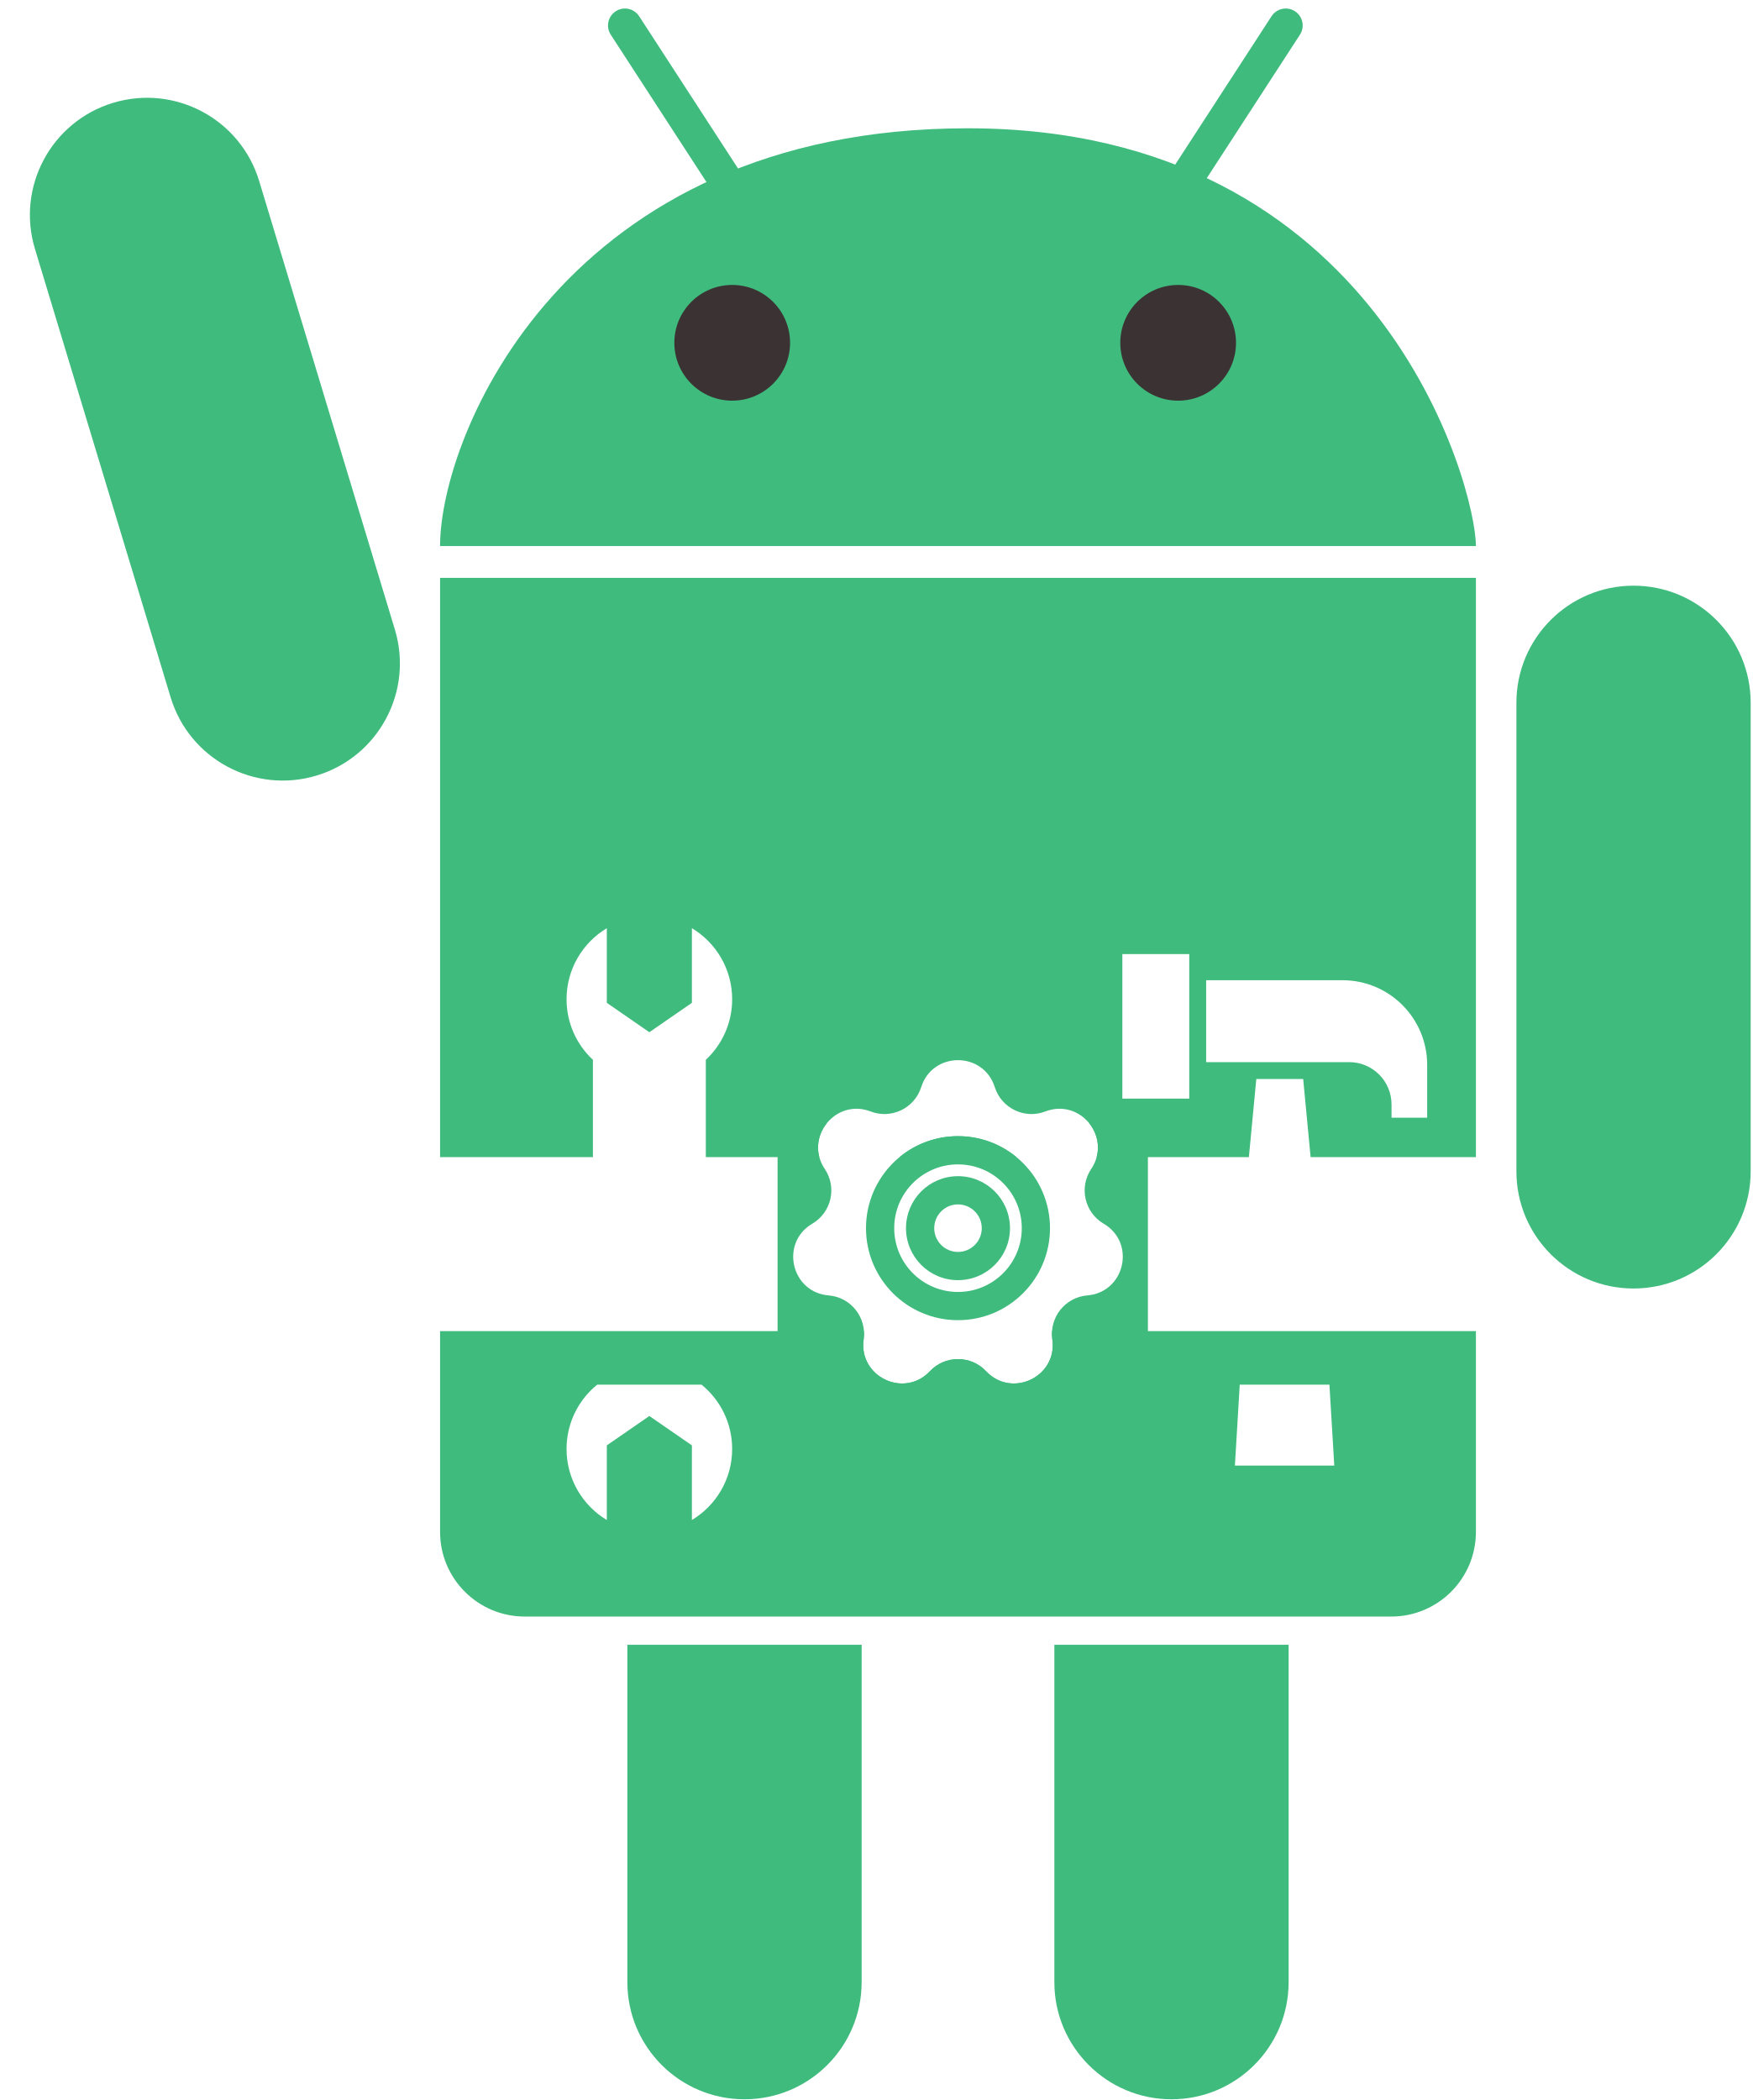
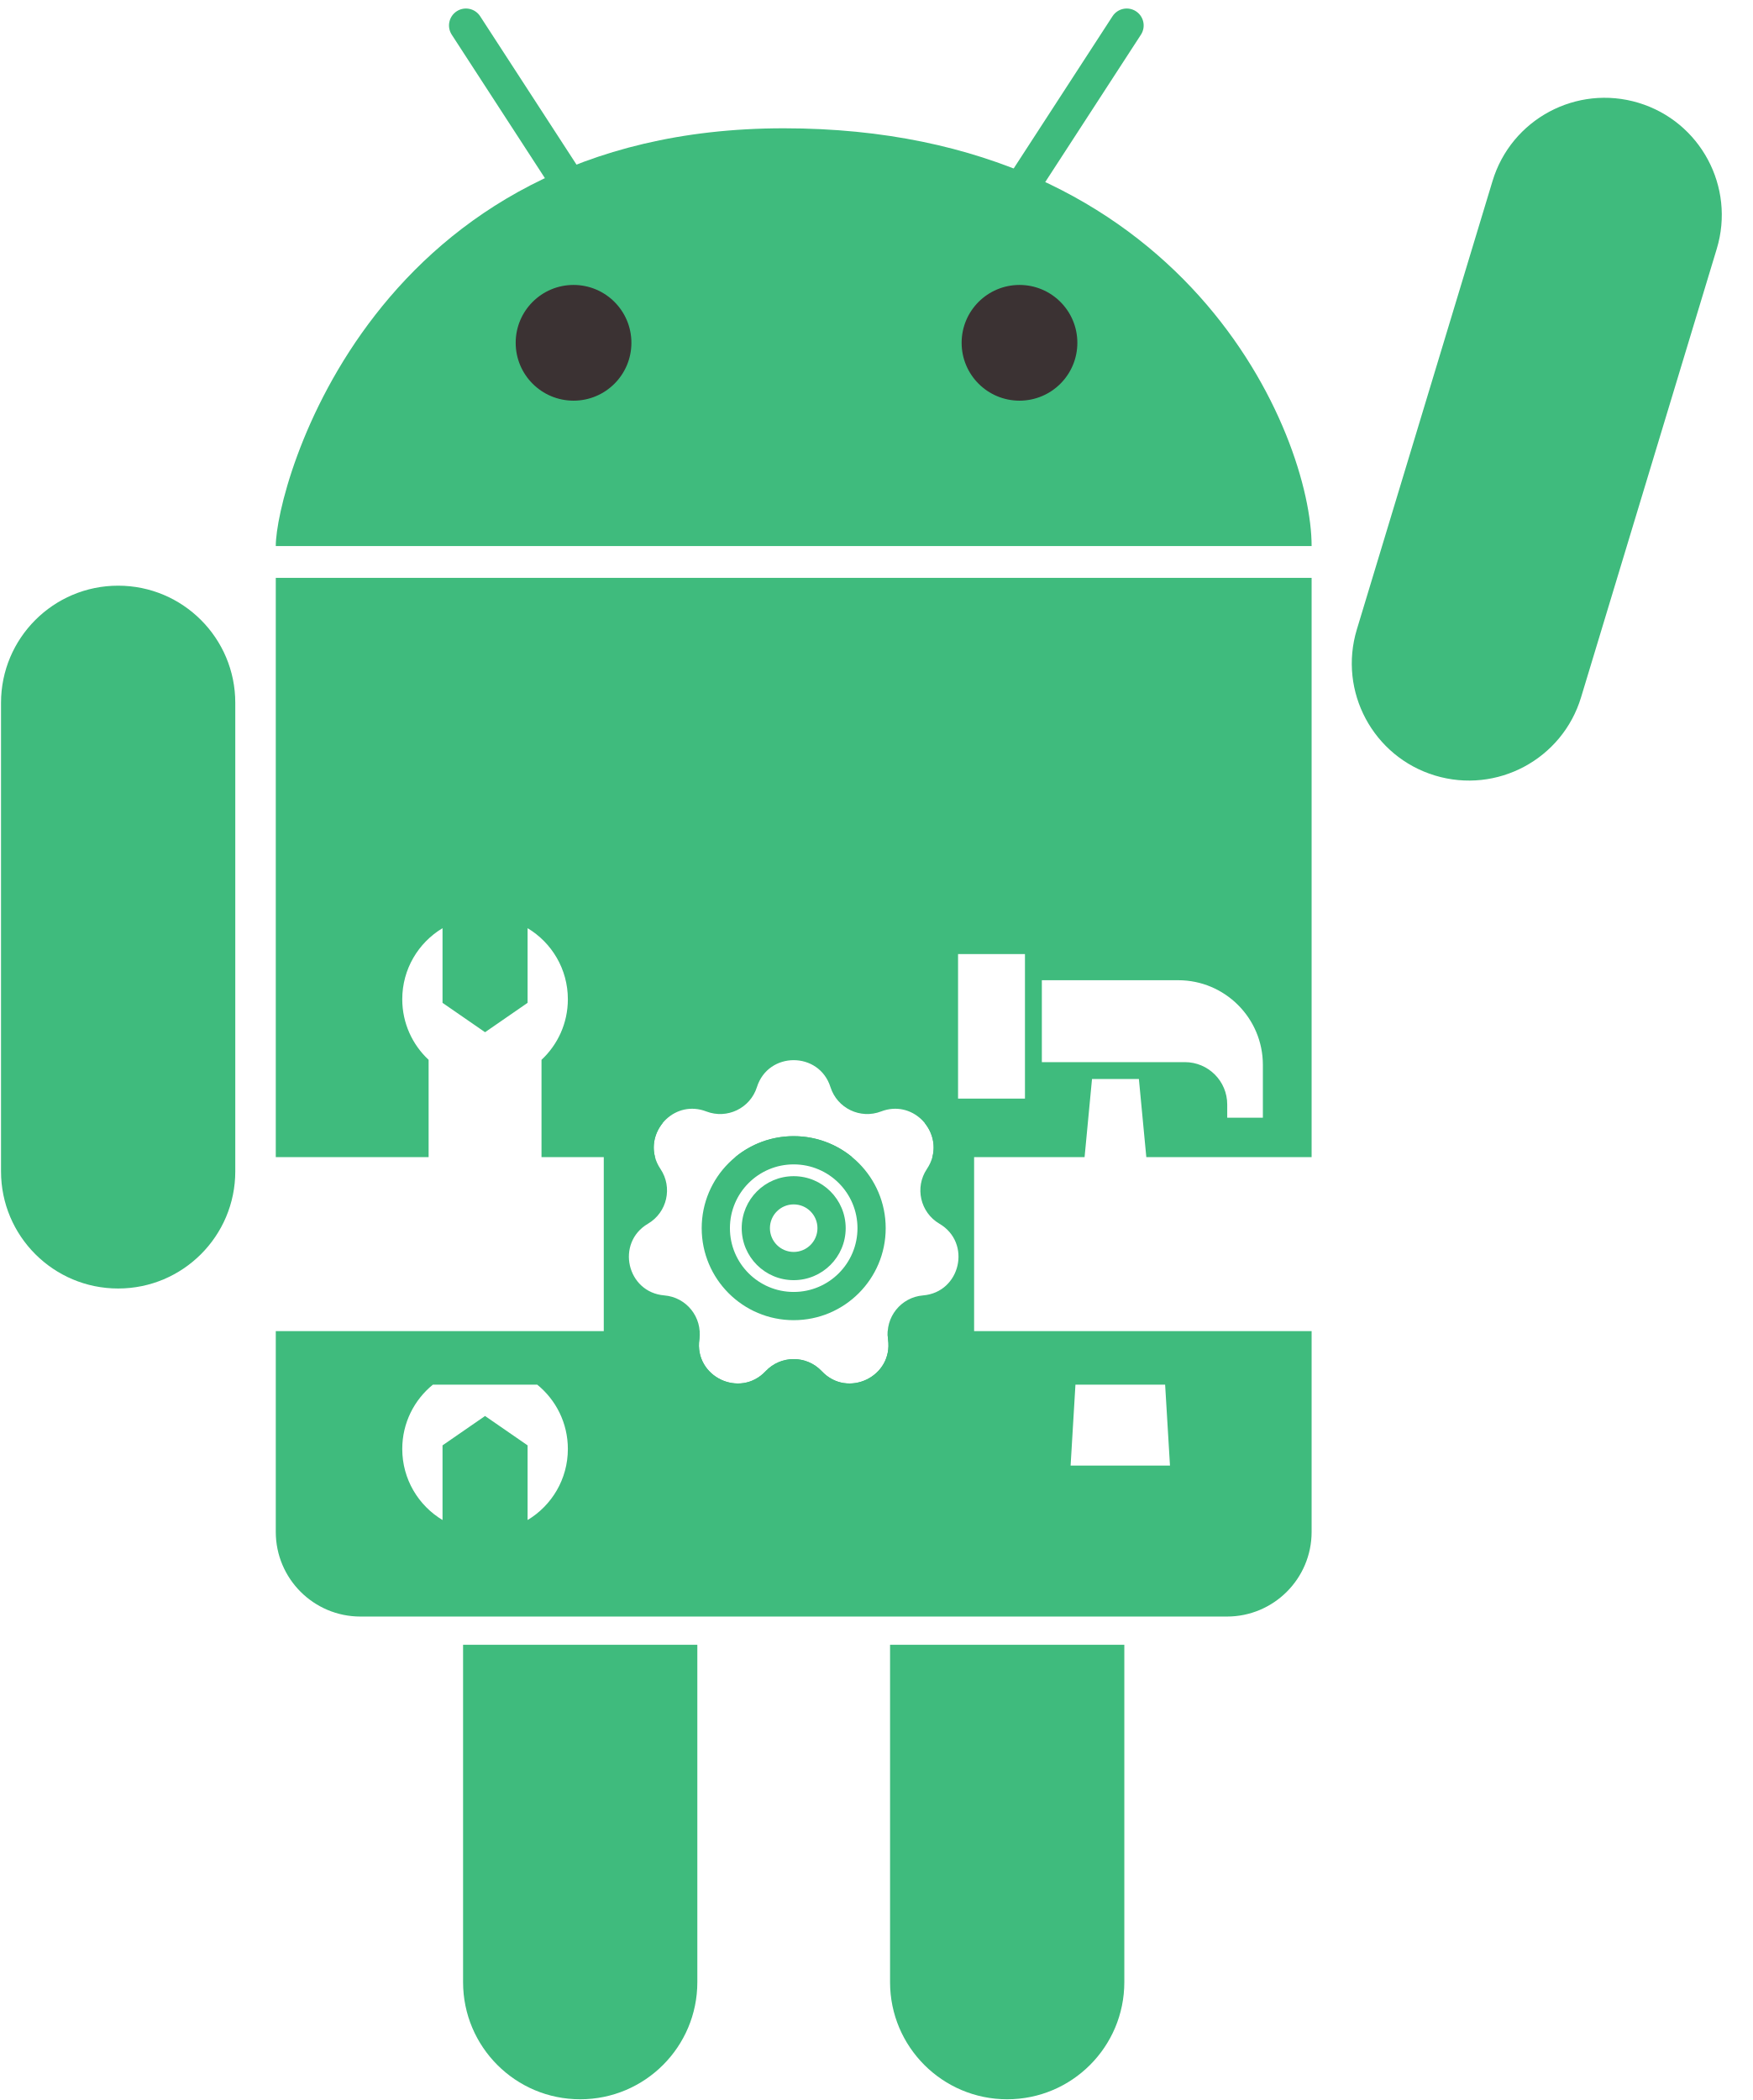
<svg xmlns="http://www.w3.org/2000/svg" width="621" height="744" viewBox="0 0 621 744" fill="none">
-   <rect width="12" height="85" rx="6" transform="matrix(-0.838671 -0.544639 -0.544639 0.838671 463.841 7.25806)" fill="#3FBB7D" />
-   <rect width="12" height="85" rx="6" transform="matrix(-0.838671 0.544639 0.544639 0.838671 223.189 0.722412)" fill="#3FBB7D" />
-   <path d="M155.919 193.451H522.919C522.919 172.451 488.919 45.451 342.919 45.451C199.919 45.451 155.919 154.451 155.919 193.451Z" fill="#3FBB7D" />
-   <circle r="20.5" transform="matrix(-1 0 0 1 417.419 121.451)" fill="#3B3233" />
-   <circle r="20.5" transform="matrix(-1 0 0 1 259.419 121.451)" fill="#3B3233" />
-   <rect width="83" height="249" rx="41.5" transform="matrix(-1 0 0 1 620.266 207.498)" fill="#3FBB7D" />
-   <rect x="151.919" y="262.74" width="83" height="249" rx="41.5" transform="rotate(163.165 151.919 262.74)" fill="#3FBB7D" />
-   <path d="M456.561 582.723H373.561V702.245C373.561 725.165 392.141 743.745 415.061 743.745C437.98 743.745 456.561 725.165 456.561 702.245V582.723Z" fill="#3FBB7D" />
-   <path d="M305.278 582.723H222.278V702.245C222.278 725.165 240.858 743.745 263.778 743.745C286.698 743.745 305.278 725.165 305.278 702.245V582.723Z" fill="#3FBB7D" />
-   <path fill-rule="evenodd" clip-rule="evenodd" d="M155.919 204.722H522.919L522.919 409.949H464.353L461.721 382.273H445.113L442.48 409.949H388.552C391.269 399.879 381.294 389.579 370.374 393.775C363.027 396.598 354.82 392.646 352.446 385.141C348.422 372.418 330.417 372.418 326.392 385.141C324.018 392.646 315.812 396.598 308.464 393.775C297.544 389.579 287.57 399.879 290.286 409.949H250.069V375.48C255.813 370.125 259.406 362.49 259.406 354.017C259.406 343.325 253.686 333.969 245.139 328.842V355.291L230.069 365.699L214.998 355.291V328.842C206.451 333.969 200.732 343.325 200.732 354.017C200.732 362.49 204.324 370.125 210.069 375.48V409.949H155.919V204.722ZM155.919 471.589V542.722C155.919 559.291 169.351 572.722 185.919 572.722H492.919C509.488 572.722 522.919 559.291 522.919 542.722L522.919 471.589H372.735C372.668 472.542 372.701 473.517 372.842 474.502C374.737 487.712 358.515 495.524 349.368 485.807C343.974 480.075 334.865 480.075 329.47 485.807C320.324 495.524 304.101 487.712 305.996 474.502C306.137 473.517 306.17 472.542 306.103 471.589H155.919ZM360.128 409.949H318.71C324.341 405.312 331.555 402.527 339.419 402.527C347.283 402.527 354.497 405.312 360.128 409.949ZM200.732 513.347C200.732 504.149 204.964 495.94 211.588 490.561H248.549C255.173 495.94 259.406 504.149 259.406 513.347C259.406 524.039 253.686 533.395 245.139 538.522V512.073L230.069 501.665L214.998 512.073V538.522C206.451 533.395 200.732 524.039 200.732 513.347ZM397.652 338.016H421.355V389.216H397.652V338.016ZM427.342 347.28H475.65C492.218 347.28 505.65 360.711 505.65 377.28V395.992H493.021V391.298C493.021 383.014 486.305 376.298 478.021 376.298H427.342V347.28ZM471.017 490.561H439.244L437.528 519.229H472.737L471.017 490.561Z" fill="#3FBB7D" />
-   <path fill-rule="evenodd" clip-rule="evenodd" d="M292.954 397.919H275.498V492.466H406.709V397.919H385.884C389.377 402.227 390.364 408.566 386.619 414.145C382.231 420.679 384.258 429.56 391.046 433.544C402.555 440.299 398.549 457.853 385.249 458.945C377.404 459.589 371.725 466.711 372.842 474.502C374.737 487.712 358.515 495.524 349.368 485.806C343.974 480.075 334.865 480.075 329.47 485.806C320.324 495.524 304.101 487.712 305.996 474.502C307.114 466.711 301.434 459.589 293.59 458.945C280.29 457.853 276.283 440.299 287.792 433.544C294.58 429.56 296.607 420.679 292.22 414.145C288.474 408.566 289.461 402.227 292.954 397.919ZM362.016 435.123C362.016 447.602 351.899 457.719 339.419 457.719C326.94 457.719 316.823 447.602 316.823 435.123C316.823 422.643 326.94 412.526 339.419 412.526C351.899 412.526 362.016 422.643 362.016 435.123ZM372.016 435.123C372.016 453.125 357.422 467.719 339.419 467.719C321.417 467.719 306.823 453.125 306.823 435.123C306.823 417.12 321.417 402.526 339.419 402.526C357.422 402.526 372.016 417.12 372.016 435.123ZM339.419 443.543C344.07 443.543 347.84 439.773 347.84 435.123C347.84 430.472 344.07 426.702 339.419 426.702C334.769 426.702 330.999 430.472 330.999 435.123C330.999 439.773 334.769 443.543 339.419 443.543ZM339.419 453.543C349.593 453.543 357.84 445.296 357.84 435.123C357.84 424.949 349.593 416.702 339.419 416.702C329.246 416.702 320.999 424.949 320.999 435.123C320.999 445.296 329.246 453.543 339.419 453.543Z" fill="#3FBB7D" />
+   <rect x="156.786" y="7.258" width="12" height="85" rx="6" transform="rotate(-33 156.786 7.25806)" fill="#3FBB7D" />
+   <rect x="397.438" y="0.722" width="12" height="85" rx="6" transform="rotate(33 397.438 0.722412)" fill="#3FBB7D" />
+   <path d="M464.708 193.451H97.708C97.708 172.451 131.708 45.451 277.708 45.451C420.708 45.451 464.708 154.451 464.708 193.451Z" fill="#3FBB7D" />
+   <circle cx="203.208" cy="121.451" r="20.5" fill="#3B3233" />
+   <circle cx="361.208" cy="121.451" r="20.5" fill="#3B3233" />
+   <rect x="0.361" y="207.498" width="83" height="249" rx="41.5" fill="#3FBB7D" />
+   <rect width="83" height="249" rx="41.5" transform="matrix(0.957141 0.289622 0.289622 -0.957141 468.708 262.74)" fill="#3FBB7D" />
+   <path d="M164.067 582.723H247.067V702.245C247.067 725.165 228.486 743.745 205.567 743.745C182.647 743.745 164.067 725.165 164.067 702.245V582.723Z" fill="#3FBB7D" />
+   <path d="M315.349 582.723H398.349V702.245C398.349 725.165 379.769 743.745 356.849 743.745C333.929 743.745 315.349 725.165 315.349 702.245V582.723Z" fill="#3FBB7D" />
+   <path fill-rule="evenodd" clip-rule="evenodd" d="M97.708 204.722H464.708L464.708 409.949H406.142L403.509 382.273H386.902L384.269 409.949H330.341C333.057 399.879 323.083 389.579 312.163 393.775C304.816 396.598 296.609 392.646 294.235 385.141C290.21 372.418 272.205 372.418 268.181 385.141C265.807 392.646 257.6 396.598 250.253 393.775C239.333 389.579 229.358 399.879 232.075 409.949H191.857V375.48C197.602 370.125 201.194 362.49 201.194 354.017C201.194 343.325 195.474 333.969 186.928 328.842V355.291L171.857 365.699L156.787 355.291V328.842C148.24 333.969 142.52 343.325 142.52 354.017C142.52 362.49 146.113 370.125 151.857 375.48V409.949H97.708V204.722ZM97.708 471.589V542.722C97.708 559.291 111.139 572.722 127.708 572.722H434.708C451.276 572.722 464.708 559.291 464.708 542.722L464.708 471.589H314.524C314.457 472.542 314.49 473.517 314.631 474.502C316.526 487.712 300.304 495.524 291.157 485.807C285.762 480.075 276.653 480.075 271.259 485.807C262.112 495.524 245.89 487.712 247.785 474.502C247.926 473.517 247.959 472.542 247.892 471.589H97.708ZM301.917 409.949H260.499C266.13 405.312 273.344 402.527 281.208 402.527C289.072 402.527 296.286 405.312 301.917 409.949ZM142.52 513.347C142.52 504.149 146.753 495.94 153.377 490.561H190.338C196.962 495.94 201.194 504.149 201.194 513.347C201.194 524.039 195.474 533.395 186.928 538.522V512.073L171.857 501.665L156.787 512.073V538.522C148.24 533.395 142.52 524.039 142.52 513.347ZM339.441 338.016H363.144V389.216H339.441V338.016ZM369.13 347.28H417.438C434.007 347.28 447.438 360.711 447.438 377.28V395.992H434.809V391.298C434.809 383.014 428.094 376.298 419.809 376.298H369.13V347.28ZM412.806 490.561H381.033L379.317 519.229H414.525L412.806 490.561Z" fill="#3FBB7D" />
+   <path fill-rule="evenodd" clip-rule="evenodd" d="M327.673 397.919H345.129V492.466H213.918V397.919H234.743C231.25 402.227 230.263 408.566 234.009 414.145C238.396 420.679 236.369 429.56 229.581 433.544C218.072 440.299 222.078 457.853 235.378 458.945C243.223 459.589 248.902 466.711 247.785 474.502C245.89 487.712 262.112 495.524 271.259 485.806C276.653 480.075 285.762 480.075 291.157 485.806C300.304 495.524 316.526 487.712 314.631 474.502C313.513 466.711 319.193 459.589 327.037 458.945C340.338 457.853 344.344 440.299 332.835 433.544C326.047 429.56 324.02 420.679 328.407 414.145C332.153 408.566 331.166 402.227 327.673 397.919ZM258.612 435.123C258.612 447.602 268.728 457.719 281.208 457.719C293.688 457.719 303.804 447.602 303.804 435.123C303.804 422.643 293.688 412.526 281.208 412.526C268.728 412.526 258.612 422.643 258.612 435.123ZM248.612 435.123C248.612 453.125 263.205 467.719 281.208 467.719C299.21 467.719 313.804 453.125 313.804 435.123C313.804 417.12 299.21 402.526 281.208 402.526C263.205 402.526 248.612 417.12 248.612 435.123ZM281.208 443.543C276.557 443.543 272.787 439.773 272.787 435.123C272.787 430.472 276.557 426.702 281.208 426.702C285.858 426.702 289.628 430.472 289.628 435.123C289.628 439.773 285.858 443.543 281.208 443.543ZM281.208 453.543C271.034 453.543 262.787 445.296 262.787 435.123C262.787 424.949 271.034 416.702 281.208 416.702C291.381 416.702 299.628 424.949 299.628 435.123C299.628 445.296 291.381 453.543 281.208 453.543Z" fill="#3FBB7D" />
</svg>
